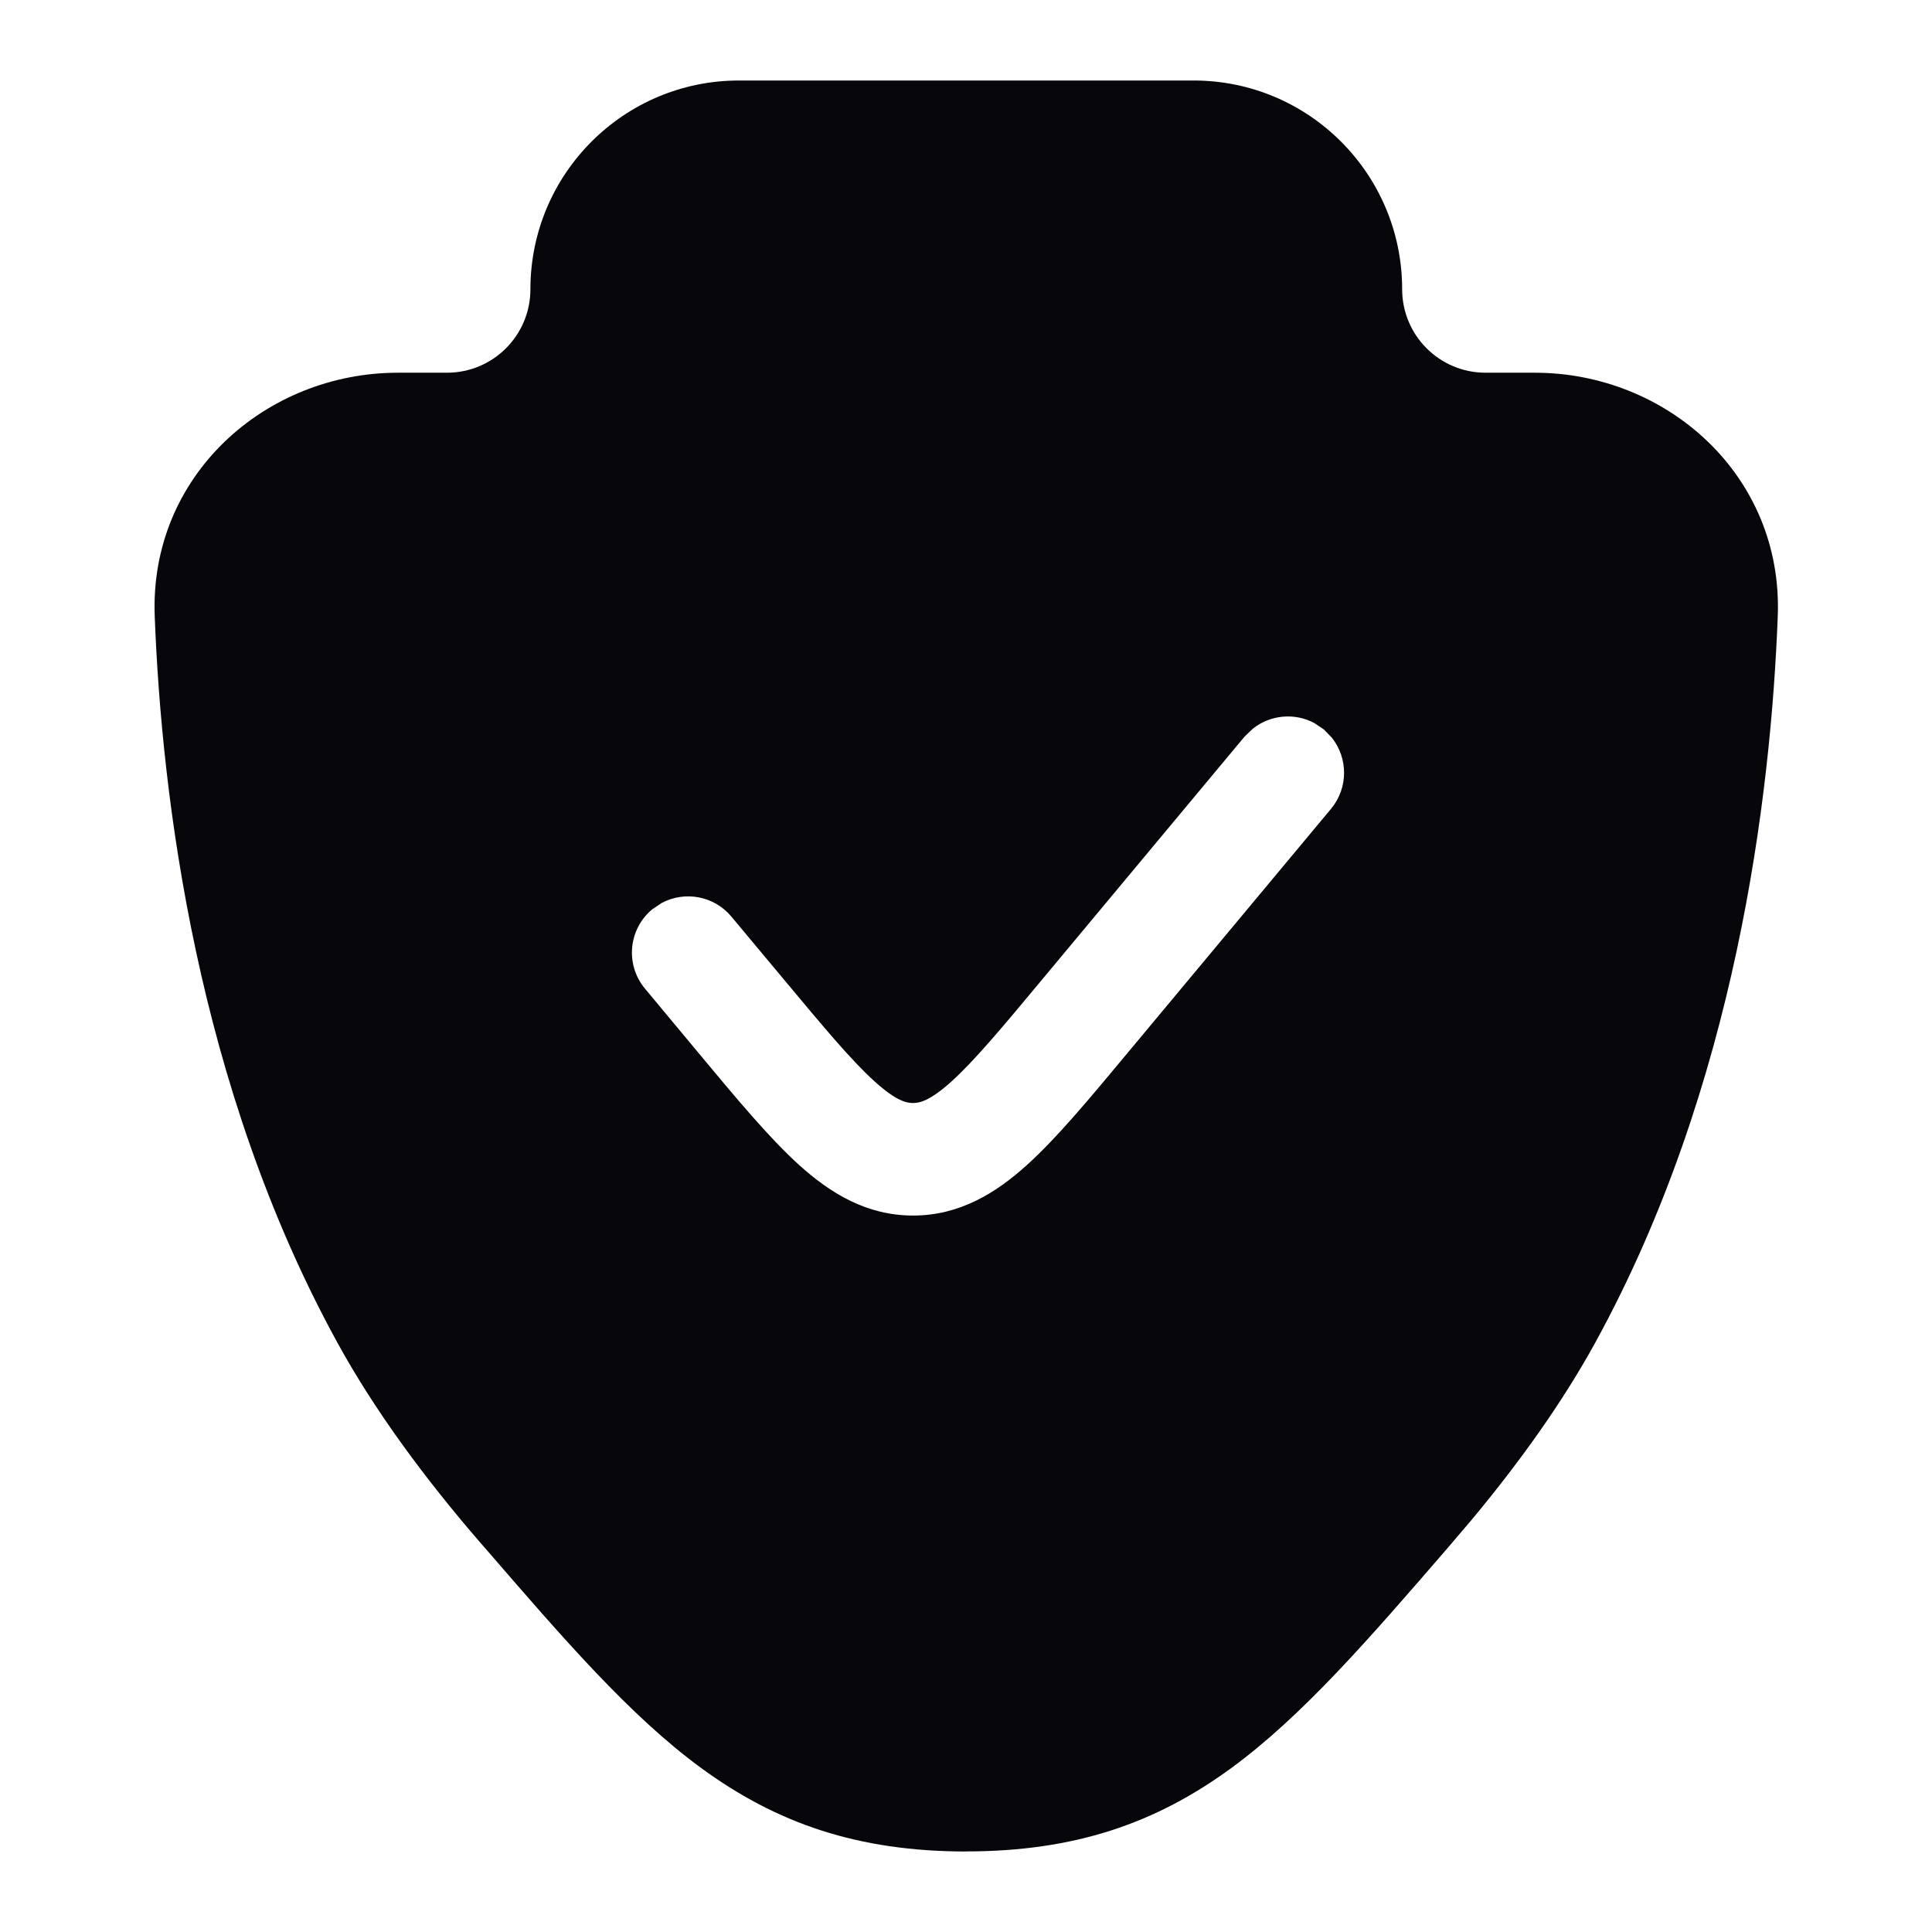
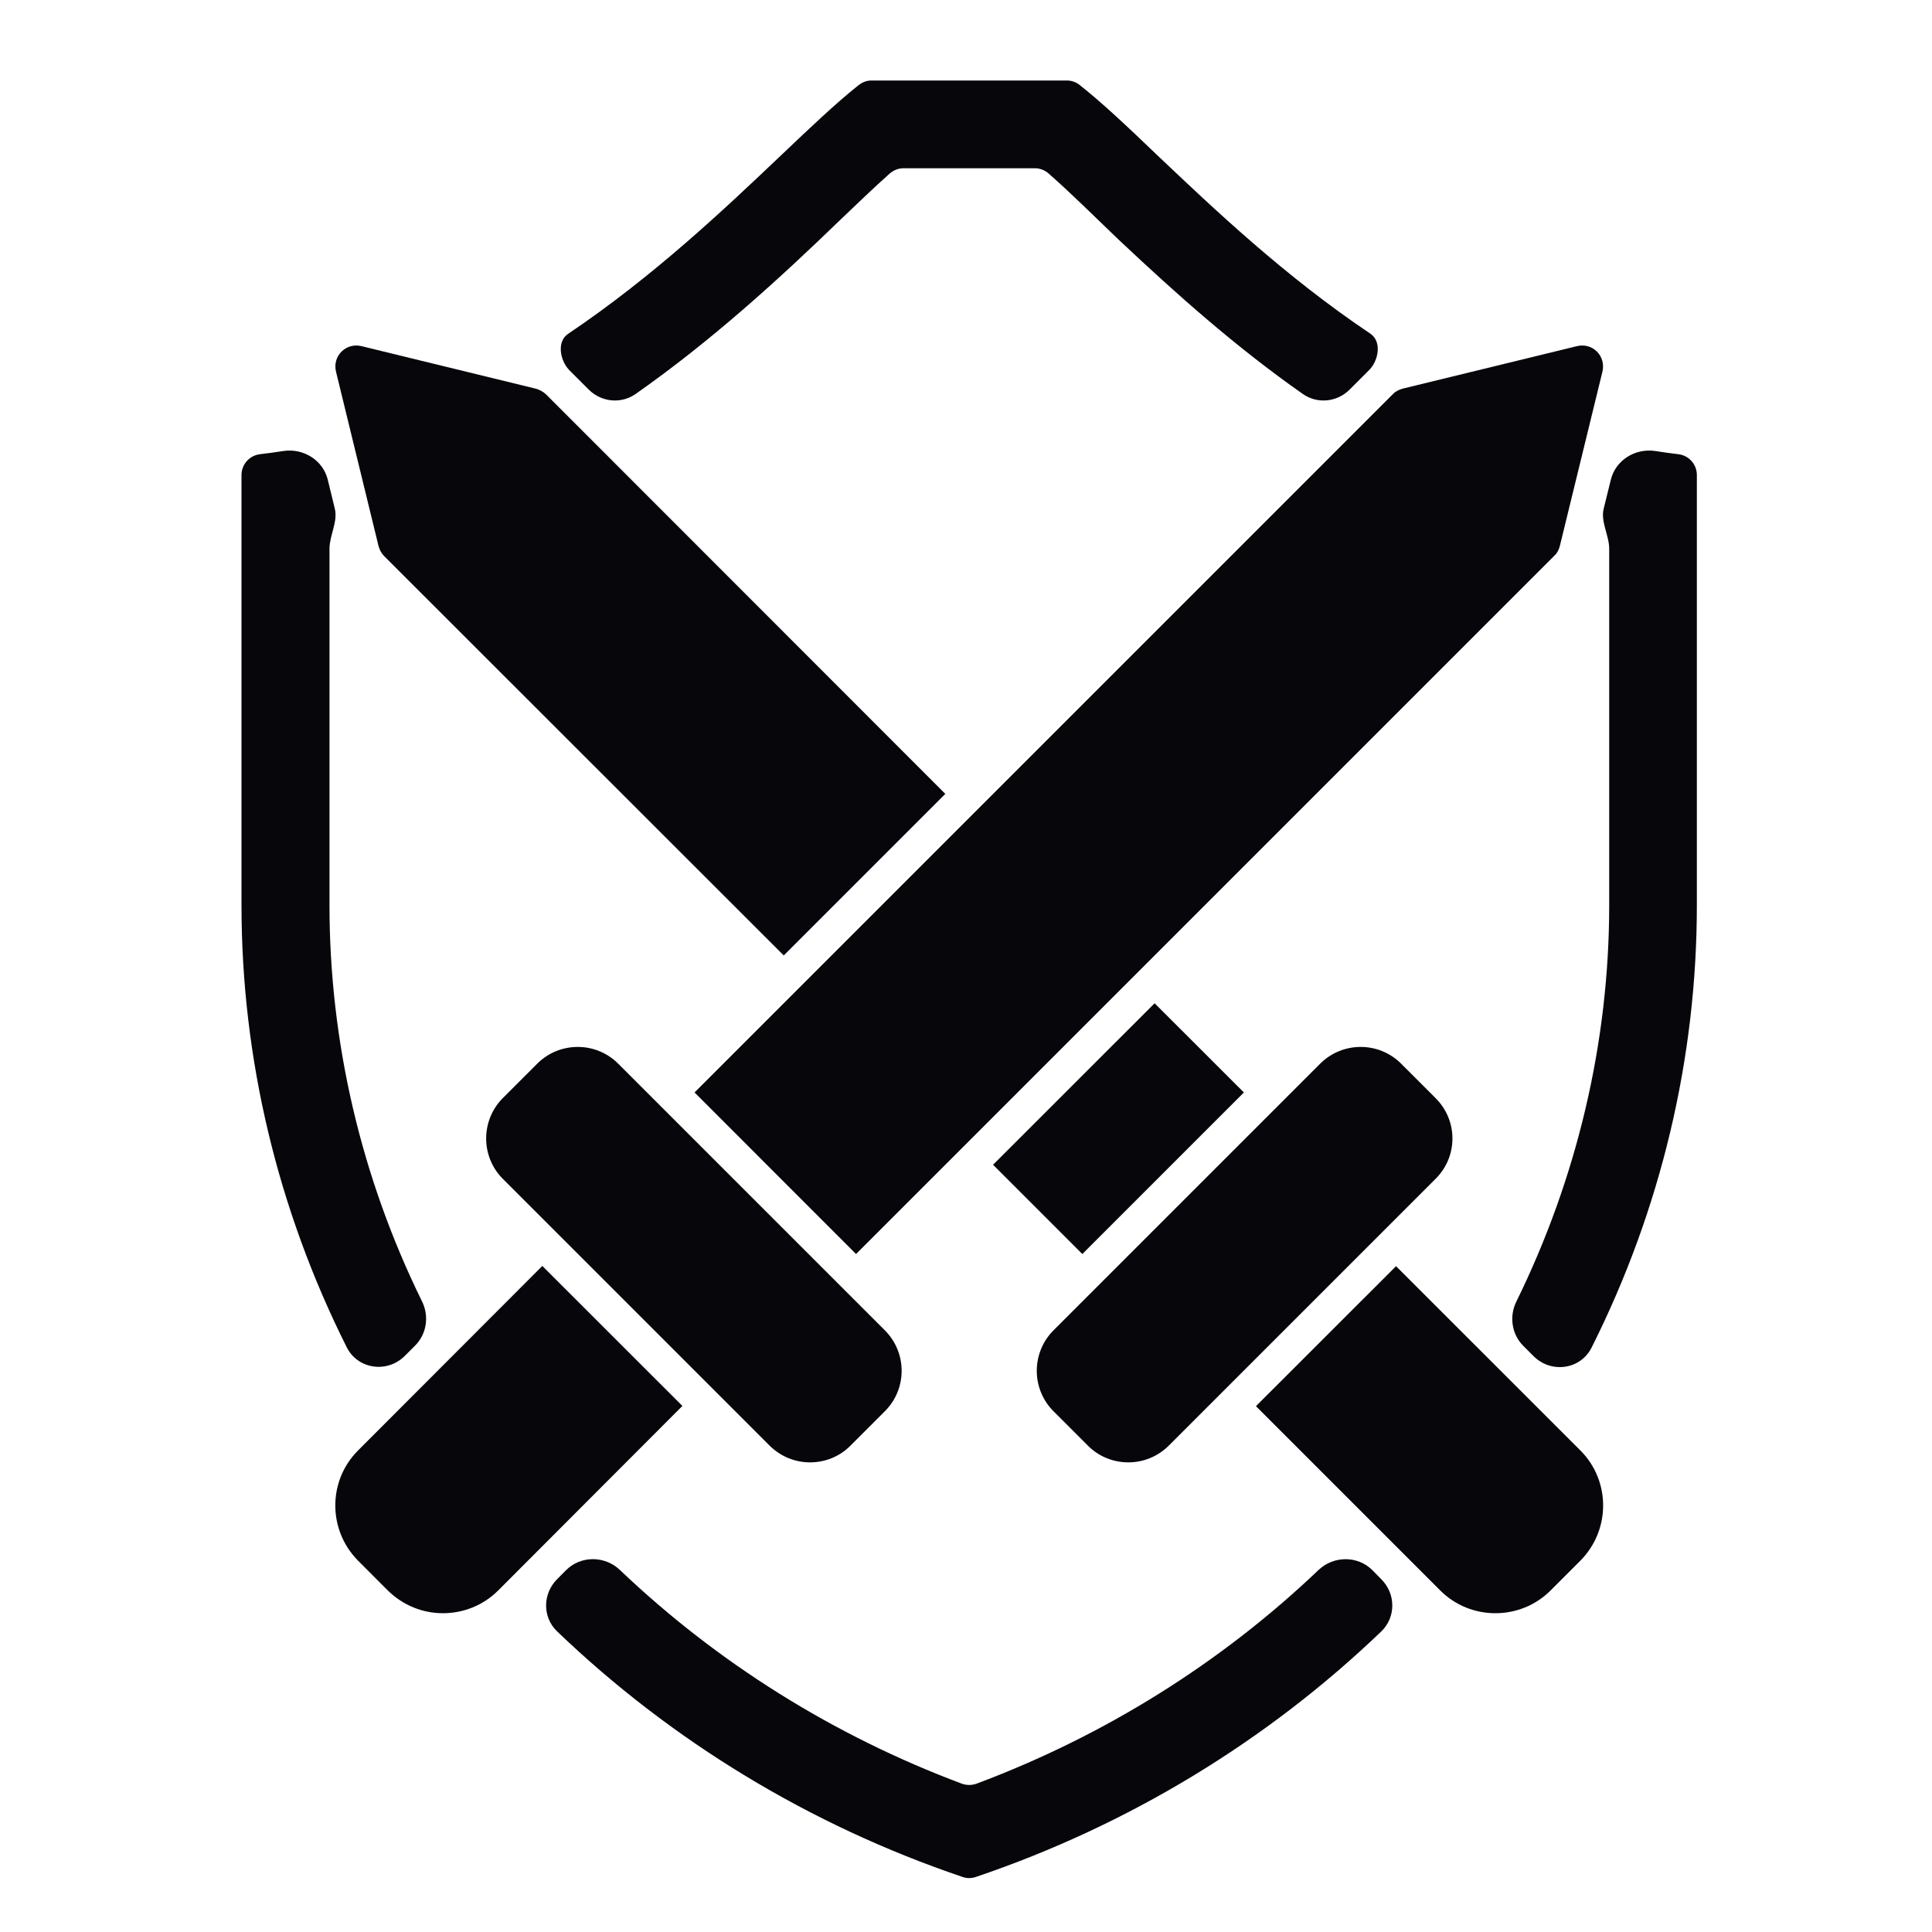
<svg xmlns="http://www.w3.org/2000/svg" width="24" height="24" viewBox="0 0 24 24" fill="none">
-   <path d="M14.827 1C16.258 1 17.418 2.161 17.418 3.593C17.418 4.166 17.882 4.63 18.454 4.63H19.065C20.707 4.63 22.151 5.906 22.084 7.654C21.998 9.896 21.564 13.491 19.82 16.673C19.406 17.428 18.871 18.171 18.286 18.874L17.982 19.231C17 20.367 16.18 21.314 15.3 21.96C14.355 22.653 13.346 22.998 12.006 22.999L12.007 23C12.006 23 12.005 22.999 12.003 22.999L12 23C10.661 22.999 9.651 22.653 8.706 21.96C7.826 21.314 7.008 20.367 6.026 19.231L5.974 19.172C5.291 18.383 4.66 17.535 4.188 16.673C2.444 13.491 2.008 9.896 1.922 7.654C1.855 5.906 3.3 4.63 4.943 4.63H5.553C6.125 4.63 6.589 4.166 6.589 3.593C6.589 2.161 7.749 1 9.18 1H14.827ZM16.327 8.982C16.082 8.851 15.779 8.879 15.562 9.053L15.46 9.151L12.95 12.163C12.44 12.776 12.103 13.178 11.819 13.435C11.549 13.678 11.422 13.702 11.342 13.702C11.262 13.702 11.135 13.678 10.866 13.435C10.581 13.178 10.245 12.776 9.734 12.163L9.086 11.387C8.87 11.127 8.505 11.064 8.218 11.218L8.101 11.297C7.805 11.544 7.765 11.985 8.012 12.281L8.677 13.08C9.152 13.651 9.557 14.137 9.928 14.473C10.318 14.825 10.768 15.1 11.342 15.1C11.916 15.1 12.366 14.825 12.756 14.473C13.128 14.137 13.532 13.651 14.007 13.08L16.535 10.047C16.751 9.787 16.747 9.417 16.544 9.163L16.446 9.062L16.327 8.982Z" fill="#07060B" />
+   <path fill-rule="evenodd" clip-rule="evenodd" d="M5.028 16.844C4.811 17.061 4.445 17.011 4.307 16.736C3.449 15.025 3 13.149 3 11.244V5.902C3 5.767 3.1 5.657 3.232 5.642C3.328 5.631 3.423 5.618 3.518 5.603C3.767 5.564 4.012 5.715 4.072 5.96L4.16 6.323C4.198 6.481 4.093 6.654 4.093 6.816V11.244C4.093 12.945 4.487 14.63 5.243 16.167C5.333 16.35 5.301 16.572 5.156 16.716L5.028 16.844ZM18.923 16.719C18.779 16.575 18.746 16.353 18.836 16.17C19.592 14.631 19.99 12.946 19.99 11.244V6.816C19.99 6.653 19.882 6.48 19.921 6.322L20.01 5.96C20.07 5.715 20.315 5.564 20.565 5.603C20.659 5.618 20.753 5.631 20.847 5.642C20.979 5.657 21.079 5.767 21.079 5.902V11.244C21.079 13.149 20.631 15.028 19.772 16.739C19.634 17.015 19.269 17.064 19.051 16.847L18.923 16.719ZM17.16 19.619C17.34 19.799 17.342 20.09 17.159 20.266C15.739 21.628 14.017 22.675 12.123 23.316C12.069 23.335 12.01 23.335 11.957 23.316C10.062 22.675 8.341 21.628 6.921 20.266C6.737 20.09 6.74 19.799 6.919 19.619L7.031 19.506C7.215 19.322 7.513 19.324 7.701 19.503C8.912 20.657 10.36 21.563 11.947 22.157C12.007 22.179 12.073 22.179 12.132 22.157C13.719 21.563 15.169 20.657 16.378 19.504C16.566 19.325 16.865 19.322 17.049 19.506L17.16 19.619ZM16.766 4.839C16.61 4.996 16.365 5.021 16.184 4.894C15.348 4.308 14.61 3.649 13.897 2.978C13.611 2.705 13.326 2.419 13.027 2.156C12.98 2.115 12.921 2.09 12.855 2.09H11.225C11.159 2.09 11.099 2.115 11.052 2.156C10.848 2.338 10.65 2.529 10.455 2.715C9.672 3.473 8.837 4.234 7.896 4.894C7.715 5.021 7.47 4.996 7.313 4.839L7.076 4.602C6.955 4.481 6.914 4.243 7.056 4.148C8.125 3.429 9.012 2.585 9.702 1.93C10.069 1.581 10.386 1.28 10.663 1.06C10.71 1.022 10.766 1 10.826 1H13.254C13.313 1 13.373 1.022 13.417 1.06C13.696 1.28 14.014 1.581 14.378 1.93C15.07 2.585 15.954 3.428 17.023 4.145C17.167 4.241 17.128 4.481 17.003 4.602L16.766 4.839Z" fill="#07060B" />
+   <path fill-rule="evenodd" clip-rule="evenodd" d="M8.628 13.571L17.302 4.897C17.333 4.863 17.377 4.841 17.424 4.828L19.585 4.301C19.782 4.25 19.955 4.423 19.905 4.621L19.377 6.782C19.365 6.829 19.343 6.873 19.308 6.904L10.634 15.578L8.628 13.571Z" fill="#07060B" />
+   <path fill-rule="evenodd" clip-rule="evenodd" d="M10.063 18.166C9.874 18.166 9.699 18.093 9.563 17.961L6.244 14.642C5.971 14.366 5.971 13.92 6.244 13.643L6.677 13.21C6.954 12.937 7.4 12.937 7.676 13.21L10.995 16.529C11.269 16.806 11.269 17.252 10.995 17.528L10.562 17.961C10.43 18.093 10.251 18.166 10.063 18.166Z" fill="#07060B" />
+   <path fill-rule="evenodd" clip-rule="evenodd" d="M5.503 20.04C5.255 20.04 5.01 19.946 4.818 19.758L4.448 19.387C4.071 19.007 4.071 18.395 4.448 18.018L6.737 15.726L8.477 17.465L6.188 19.758C5.999 19.946 5.751 20.04 5.503 20.04Z" fill="#07060B" />
+   <path fill-rule="evenodd" clip-rule="evenodd" d="M9.736 11.869L4.771 6.907C4.737 6.873 4.715 6.829 4.702 6.782L4.175 4.621C4.124 4.423 4.3 4.25 4.495 4.301L6.655 4.828C6.703 4.841 6.747 4.866 6.781 4.897L11.743 9.862L9.736 11.869ZM13.445 15.578L12.336 14.469L14.343 12.463L15.452 13.571L13.445 15.578Z" fill="#07060B" />
+   <path fill-rule="evenodd" clip-rule="evenodd" d="M14.017 18.166C13.828 18.166 13.649 18.093 13.517 17.961L13.084 17.528C12.811 17.252 12.811 16.806 13.084 16.529L16.403 13.21C16.68 12.937 17.126 12.937 17.402 13.21L17.835 13.643C18.112 13.92 18.112 14.366 17.835 14.642L14.516 17.961C14.381 18.093 14.205 18.166 14.017 18.166Z" fill="#07060B" />
+   <path fill-rule="evenodd" clip-rule="evenodd" d="M18.576 20.04C18.328 20.04 18.08 19.946 17.892 19.758L15.602 17.468L17.342 15.729L19.632 18.018C20.009 18.395 20.009 19.007 19.632 19.387L19.261 19.758C19.073 19.946 18.825 20.04 18.576 20.04Z" fill="#07060B" />
</svg>
